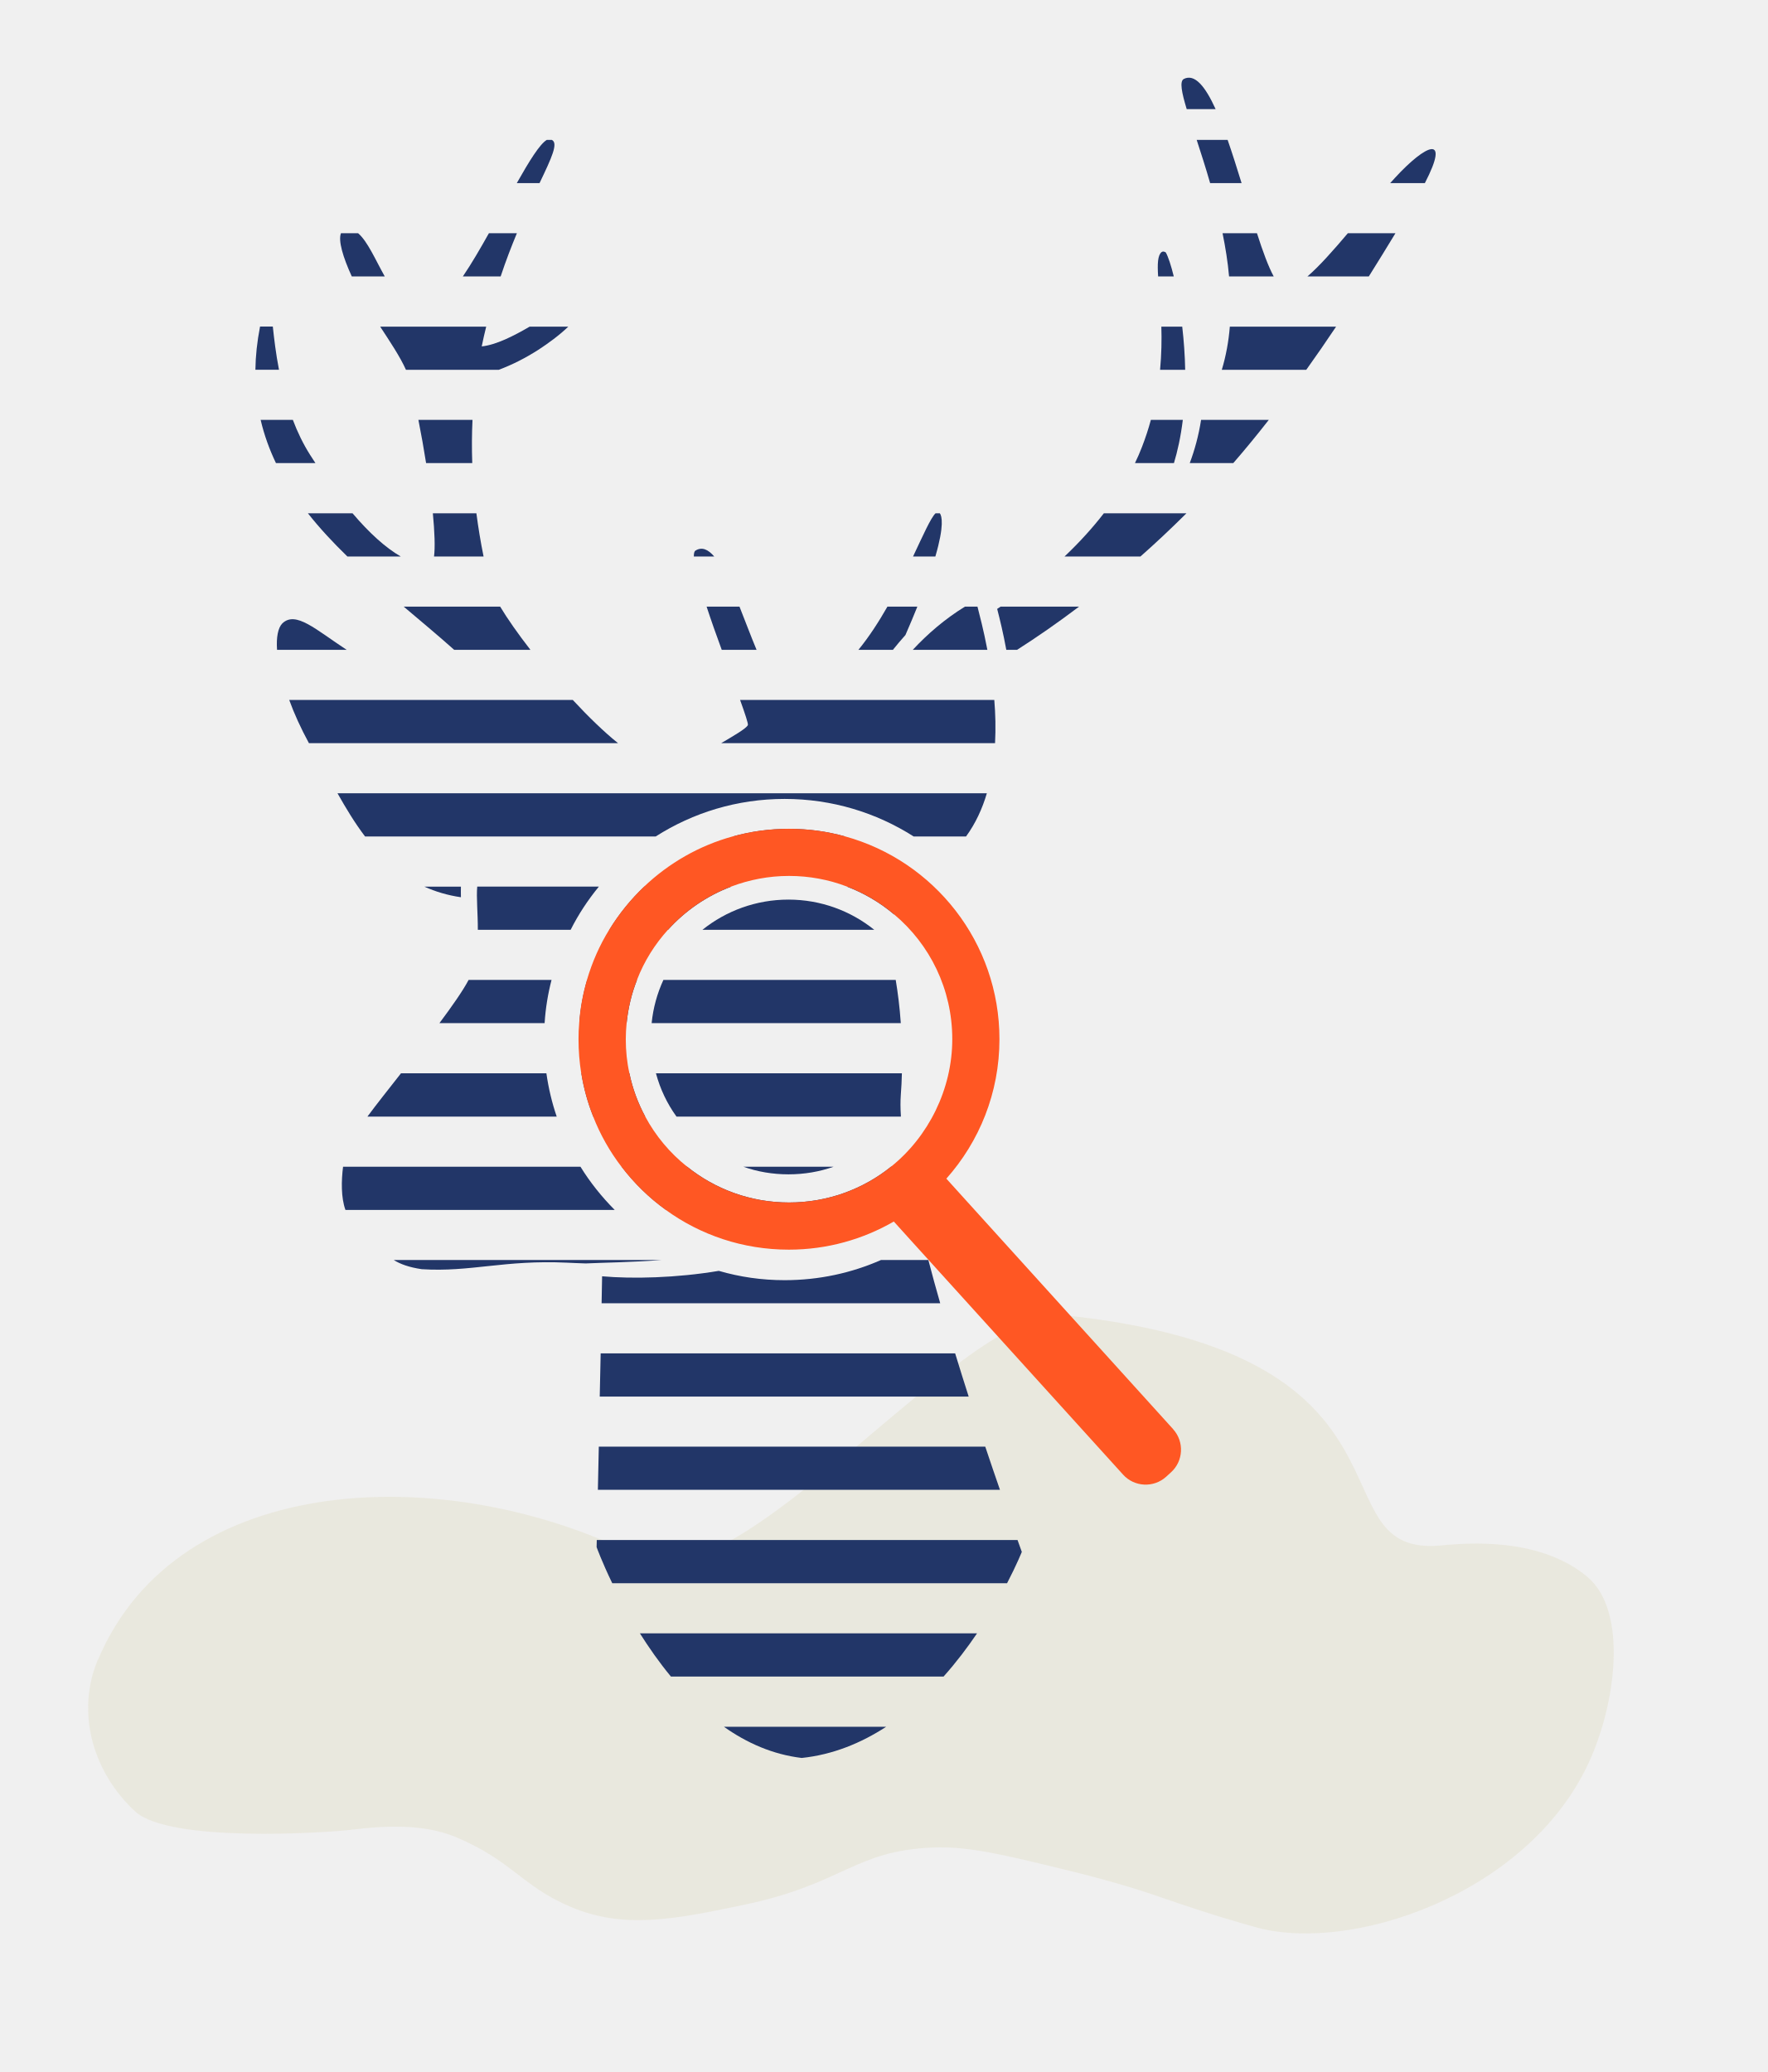
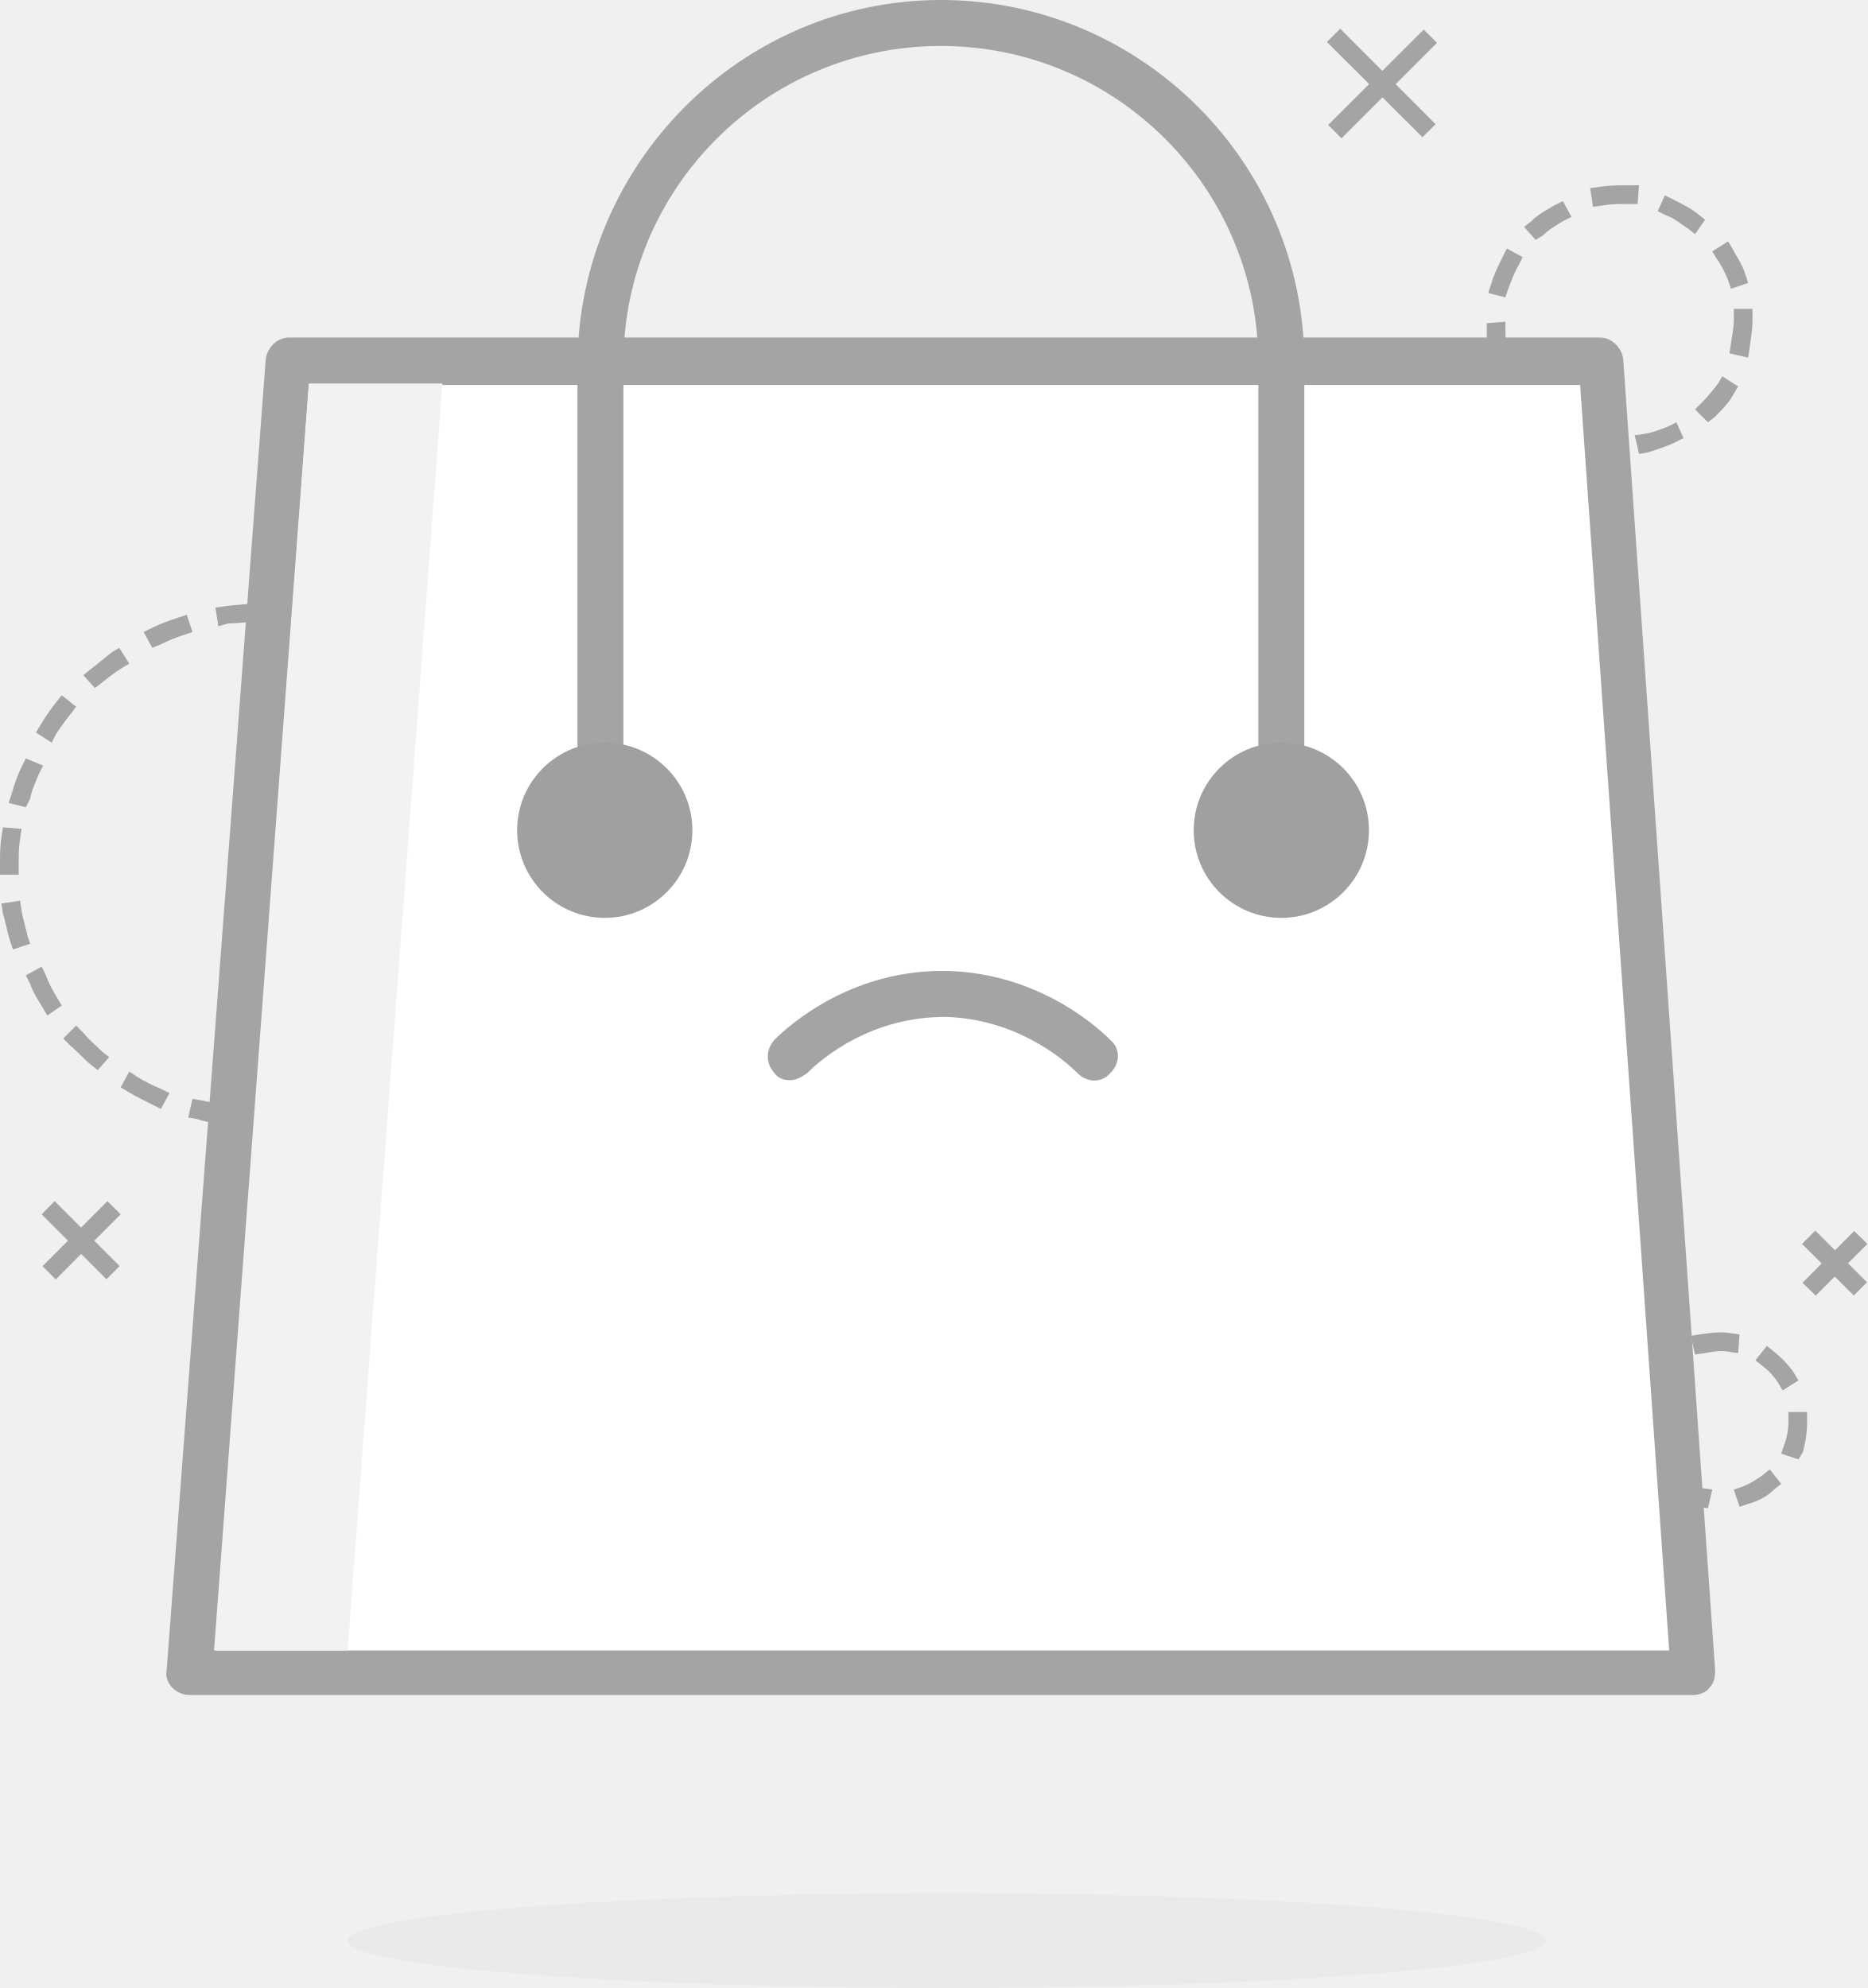
- <svg xmlns="http://www.w3.org/2000/svg" id="OBJECTS" version="1.1" viewBox="0 0 209.11 245.11">
-   <defs>
-     <style>
-       .cls-1 {
-         fill: #e5e2d1;
-         isolation: isolate;
-         opacity: .56;
-       }
- 
-       .cls-1, .cls-2, .cls-3 {
-         stroke-width: 0px;
-       }
- 
-       .cls-2 {
-         fill: #223668;
-       }
- 
-       .cls-3 {
-         fill: #ff5723;
-       }
-     </style>
-   </defs>
-   <path class="cls-1" d="M11.57,196.34c-2.6,6.19-.63,13.3,4.43,17.96,4.02,3.7,22.4,2.55,25.79,2.13,5.89-.74,9.49-.21,12.19.92,6.6,2.78,7.67,5.71,13.43,8.19,6.39,2.75,12.49,1.48,20.43-.17,12.04-2.51,13.11-6.42,22.47-6.81,4.18-.17,8.16.78,15.96,2.69,4.99,1.22,8.45,2.29,11.06,3.2,6.46,2.24,9.7,3.1,10.94,3.46,11.18,3.33,32.42-3.68,39.66-19.4,3.26-7.07,4.61-17.92-.13-21.94-2.4-2.04-7.33-4.75-17.23-3.76-15.54,1.55-.34-22.64-44.77-27.23-11.84-1.22-38.42,34.56-50.21,28.6-22.55-11.4-54.55-10.3-64,12.17Z" />
-   <g>
-     <path class="cls-2" d="M63.82,21.66h-2.69c1.47-2.6,2.72-4.63,3.55-5.11h.59c.79.37,0,2.08-1.45,5.11Z" />
-     <path class="cls-2" d="M145.21,16.55c.56,1.61,1.11,3.36,1.65,5.11h-3.72c-.53-1.85-1.09-3.57-1.59-5.11h3.67Z" />
-     <path class="cls-2" d="M168.54,21.66h-4.1c.2-.23.4-.44.59-.65,3.62-3.93,6.57-5.26,3.51.65Z" />
-   </g>
-   <path class="cls-2" d="M143.78,12.91h-3.41c-.6-1.98-.85-3.27-.36-3.56,1.31-.69,2.57.9,3.78,3.56Z" />
-   <g>
-     <path class="cls-2" d="M45.51,32.7h-3.9c-1.05-2.3-1.62-4.23-1.28-5.11h2.03c1.12.96,2.04,3.13,3.15,5.11Z" />
-     <path class="cls-2" d="M61.14,27.59c-.64,1.54-1.3,3.24-1.92,5.11h-4.47c1.02-1.5,2.06-3.29,3.08-5.11h3.31Z" />
-     <path class="cls-2" d="M137.89,29.85c.3.54.63,1.55.95,2.85h-1.85c-.1-1.5-.05-2.51.41-2.88.14-.1.31-.08.49.04Z" />
-     <path class="cls-2" d="M148.68,27.59c.68,2.13,1.35,3.95,1.98,5.11h-5.28c-.15-1.73-.43-3.44-.77-5.11h4.06Z" />
-     <path class="cls-2" d="M165.06,27.59c-1.06,1.75-2.11,3.45-3.15,5.11h-7.26c1.4-1.2,3.06-3.08,4.78-5.11h5.64Z" />
-   </g>
-   <g>
-     <path class="cls-2" d="M33,43.74h-2.79c.02-1.62.2-3.32.55-5.11h1.51c.15,1.42.36,3.2.73,5.11Z" />
-     <path class="cls-2" d="M67.22,38.64c-1.04,1.01-2.39,1.99-3.54,2.74-1.57,1-3.05,1.75-4.69,2.37h-10.97c-.71-1.58-1.88-3.32-3.05-5.11h12.54c-.19.77-.37,1.54-.53,2.34,1.69-.18,3.75-1.22,5.67-2.34h4.57Z" />
-     <path class="cls-2" d="M139.84,38.64c.19,1.65.32,3.4.35,5.11h-2.97c.17-1.84.2-3.56.15-5.11h2.47Z" />
-     <path class="cls-2" d="M158.04,38.64c-1.18,1.77-2.36,3.47-3.53,5.11h-9.99c.5-1.66.81-3.37.95-5.11h12.58Z" />
-   </g>
-   <g>
-     <path class="cls-2" d="M37.31,54.78h-4.67c-.77-1.61-1.39-3.31-1.81-5.11h3.81c.54,1.43,1.21,2.83,2.04,4.14.21.33.42.66.63.97Z" />
-     <path class="cls-2" d="M55.86,54.78h-5.46c-.26-1.66-.57-3.39-.91-5.11h6.4c-.08,1.66-.09,3.36-.03,5.11Z" />
-     <path class="cls-2" d="M136.13,49.67h3.78c-.25,2.04-.63,3.72-1.05,5.11h-4.61c.31-.64.59-1.28.83-1.91.42-1.09.77-2.15,1.05-3.2Z" />
-     <path class="cls-2" d="M150.08,49.67c-1.4,1.79-2.8,3.5-4.2,5.11h-5.15c.57-1.51,1.05-3.24,1.34-5.11h8.01Z" />
-   </g>
-   <g>
-     <path class="cls-2" d="M47.41,65.83h-6.32c-1.68-1.63-3.26-3.32-4.67-5.11h5.28c1.98,2.33,3.9,4.07,5.7,5.11Z" />
-     <path class="cls-2" d="M51.34,65.83c.14-1.1.07-2.9-.14-5.11h5.15c.22,1.68.5,3.39.85,5.11h-5.86Z" />
-     <path class="cls-2" d="M84.48,65.83h-2.41c0-.37.05-.61.2-.7.76-.47,1.49-.14,2.21.7Z" />
-     <path class="cls-2" d="M111.17,60.72c.24.33.54,1.45-.53,5.11h-2.64c1.21-2.56,2.09-4.56,2.66-5.11h.51Z" />
-     <path class="cls-2" d="M140.34,60.72c-1.84,1.83-3.65,3.53-5.44,5.11h-8.98c1.77-1.68,3.32-3.39,4.65-5.11h9.78Z" />
-   </g>
-   <g>
-     <path class="cls-2" d="M41.01,76.87h-8.24c-.1-1.49.11-2.59.62-3.12,1.59-1.53,3.96.73,7.61,3.12Z" />
-     <path class="cls-2" d="M62.73,76.87h-9.01c-1.92-1.71-3.95-3.4-5.97-5.11h11.41c.86,1.43,2.11,3.22,3.58,5.11Z" />
-     <path class="cls-2" d="M89.49,76.87h-4.12c-.63-1.71-1.26-3.49-1.79-5.11h3.89c.68,1.71,1.35,3.51,2.02,5.11Z" />
-     <path class="cls-2" d="M108.51,71.76c-.41,1.03-.88,2.14-1.41,3.36-.51.58-1.01,1.15-1.48,1.75h-4.08c1.26-1.54,2.41-3.32,3.43-5.11h3.54Z" />
-     <path class="cls-2" d="M115.62,71.76c.24.96.73,2.78,1.17,5.11h-8.82c1.74-1.87,3.78-3.64,6.17-5.11h1.48Z" />
-     <path class="cls-2" d="M127.64,71.76c-2.54,1.92-4.98,3.61-7.33,5.11h-1.28c-.35-1.91-.75-3.57-1.08-4.84.14-.09.27-.18.41-.27h9.28Z" />
-   </g>
-   <g>
-     <path class="cls-2" d="M73.1,87.91h-36.56c-.96-1.77-1.75-3.5-2.33-5.11h33.54c1.84,1.98,3.69,3.78,5.35,5.11Z" />
-     <path class="cls-2" d="M117.7,87.91h-32.39c1.47-.87,2.94-1.71,3.15-2.13.07-.14-.31-1.29-.92-2.98h30.07c.14,1.66.18,3.38.09,5.11Z" />
-   </g>
-   <g>
-     <path class="cls-2" d="M93.33,98.05c2.3,0,4.53.31,6.64.9h-13.28c2.11-.59,4.34-.9,6.64-.9Z" />
-     <path class="cls-2" d="M116.73,93.84c-.54,1.83-1.33,3.56-2.46,5.11h-6.2c-4.41-2.81-9.64-4.44-15.26-4.44s-10.84,1.63-15.25,4.44h-34.38c-1.2-1.58-2.25-3.32-3.26-5.11h76.81Z" />
-   </g>
-   <g>
-     <g>
-       <path class="cls-2" d="M54.52,104.89c-.02.39,0,.8,0,1.25-1.59-.23-3.03-.67-4.32-1.25h4.32Z" />
-       <path class="cls-2" d="M56.44,104.88h14.4c-1.29,1.57-2.42,3.28-3.34,5.11h-10.98c.01-1.92-.19-3.84-.07-5.11Z" />
-       <path class="cls-2" d="M86.51,104.88c-2.89,1.09-5.45,2.85-7.49,5.11h-6.94c1.15-1.88,2.54-3.6,4.14-5.11h10.3Z" />
-       <path class="cls-2" d="M93.26,106.42c3.84,0,7.37,1.34,10.15,3.57h-20.32c2.78-2.23,6.33-3.57,10.17-3.57Z" />
-       <path class="cls-2" d="M107.94,104.88c-.68.92-1.45,2.1-2.18,3.3-1.65-1.4-3.54-2.52-5.6-3.3h7.78Z" />
-     </g>
-     <g>
-       <path class="cls-2" d="M55.43,115.92h9.81c-.43,1.65-.71,3.36-.82,5.11h-12.44c1.5-2.01,2.77-3.82,3.45-5.11Z" />
-       <path class="cls-2" d="M69.45,115.92h5.9c-.64,1.61-1.05,3.32-1.23,5.11h-5.59c.12-1.76.44-3.46.92-5.11Z" />
-       <path class="cls-2" d="M106.55,121.03h-29.47c.18-1.81.66-3.52,1.39-5.11h27.48c.25,1.5.47,3.21.6,5.11Z" />
-     </g>
-     <g>
-       <path class="cls-2" d="M64.63,126.97c.25,1.76.66,3.48,1.22,5.12h-22.39c1.11-1.5,2.52-3.27,3.97-5.12h17.2Z" />
-       <path class="cls-2" d="M74.45,126.97c.37,1.81,1.02,3.54,1.87,5.12h-6.14c-.65-1.62-1.13-3.33-1.41-5.12h5.68Z" />
-       <path class="cls-2" d="M106.56,131.98v.11h-26.54c-1.1-1.52-1.93-3.25-2.43-5.12h29.09c-.02.84-.06,1.7-.13,2.58-.05.73-.05,1.53.01,2.43Z" />
-     </g>
-     <g>
-       <path class="cls-2" d="M68.66,138.02c1.15,1.86,2.52,3.57,4.05,5.11h-31.85c-.53-1.47-.49-3.46-.28-5.11h28.08Z" />
-       <path class="cls-2" d="M93.26,138.92c-1.87,0-3.67-.31-5.33-.9h10.67c-1.67.59-3.46.9-5.33.9Z" />
-       <path class="cls-2" d="M108.34,143.12h-29.57c-1.99-1.43-3.75-3.15-5.24-5.11h7.74c3.31,2.66,7.5,4.24,12.06,4.24s8.78-1.58,12.07-4.24h1.91c.28,1.61.64,3.32,1.03,5.11Z" />
-     </g>
-   </g>
-   <g>
-     <path class="cls-2" d="M78.3,149.05c-3.63.28-6.93.31-9.02.41-.74-.03-1.49-.05-2.21-.09-7.44-.35-11.4,1.14-17.19.77-1.48-.22-2.54-.6-3.31-1.09h31.72Z" />
-     <path class="cls-2" d="M111.21,154.17h-40.05l.06-3.19c3.57.32,8.81.2,13.79-.64h.02c2.48.72,5.07,1.1,7.78,1.1,4.06,0,7.92-.85,11.41-2.39h5.59c.43,1.68.91,3.39,1.4,5.11Z" />
-   </g>
-   <path class="cls-2" d="M114.58,165.21h-43.64l.11-5.11h41.93c.53,1.74,1.07,3.45,1.6,5.11Z" />
-   <path class="cls-2" d="M118.27,176.24h-47.55l.11-5.11h45.71c.62,1.86,1.21,3.58,1.74,5.11Z" />
-   <path class="cls-2" d="M120.87,183.57s-.59,1.49-1.75,3.72h-46.7c-1.23-2.55-1.85-4.27-1.85-4.27l.02-.84h49.77c.32.89.5,1.39.5,1.39Z" />
-   <path class="cls-2" d="M115.57,193.22c-1.14,1.68-2.46,3.43-3.96,5.11h-32.25c-1.39-1.68-2.6-3.42-3.67-5.11h39.88Z" />
-   <path class="cls-2" d="M104.82,204.27c-2.94,1.91-6.27,3.3-9.99,3.69-3.42-.41-6.49-1.77-9.2-3.69h19.19Z" />
-   <path class="cls-3" d="M138.78,169.08l-24.67-27.25-2.17-2.4c3.9-4.39,6.28-10.15,6.28-16.5,0-11.44-7.73-21.09-18.26-23.99-2.11-.59-4.34-.9-6.64-.9s-4.53.31-6.64.9c-3.98,1.09-7.56,3.16-10.48,5.93-1.59,1.51-2.98,3.22-4.14,5.11-1.13,1.83-2.01,3.82-2.63,5.93-.48,1.64-.8,3.34-.92,5.11-.06.62-.08,1.26-.08,1.91,0,1.38.11,2.72.32,4.03.29,1.79.77,3.5,1.41,5.12.84,2.15,1.97,4.14,3.34,5.93,1.49,1.95,3.25,3.68,5.24,5.11,4.09,2.97,9.12,4.71,14.57,4.71,4.53,0,8.76-1.22,12.42-3.33.01.01.02.02.04.05l2.24,2.48,24.84,27.42c1.32,1.46,3.61,1.58,5.08.25l.59-.54c1.46-1.32,1.58-3.61.25-5.08ZM76.32,132.08c-.85-1.58-1.5-3.31-1.87-5.12-.29-1.29-.43-2.65-.43-4.03,0-.65.04-1.28.1-1.91.18-1.79.6-3.5,1.23-5.11.85-2.21,2.11-4.21,3.67-5.93,2.04-2.25,4.6-4.02,7.49-5.11,2.12-.8,4.42-1.25,6.82-1.25s4.71.44,6.83,1.25c2.06.78,3.94,1.89,5.6,3.3,4.21,3.52,6.88,8.83,6.88,14.76s-2.83,11.54-7.24,15.08c-3.3,2.66-7.5,4.24-12.07,4.24s-8.75-1.58-12.06-4.24c-2.03-1.62-3.72-3.63-4.95-5.93Z" />
+ <svg xmlns="http://www.w3.org/2000/svg" viewBox="0 0 130 138.4" enable-background="new 0 0 130 138.4">
+   <style type="text/css">.st0{fill:#A4A4A4;} .st1{fill:#FFFFFF;} .st2{fill:#A0A0A0;} .st3{fill:#F2F2F2;} .st4{fill:#EAEAEA;}</style>
+   <path d="M118.9 105l-.7-.1c-.7-.1-1.3-.4-1.9-.8l-.5-.3.7-1.1.5.3c.5.3.9.5 1.5.6l.7.1-.3 1.3zm2.2-.1l-.4-1.2.6-.2c.5-.2 1-.5 1.4-.8l.5-.4.8 1-.5.4c-.5.5-1.1.8-1.8 1l-.6.2zm-6.6-2.7l-.3-.6c-.3-.6-.5-1.3-.6-2l-.1-.7 1.3-.1.1.7c.1.5.2 1.1.5 1.6l.3.6-1.2.5zm10.7-.6l-1.2-.4.2-.6c.2-.5.3-1.1.3-1.6v-.7h1.3v.7h-.7.7c0 .7-.1 1.4-.3 2.1l-.3.5zM115 97.4l-1.1-.5.3-.6c.3-.6.7-1.2 1.2-1.7l.5-.5.9.9-.5.5c-.4.4-.7.8-.9 1.3l-.4.6zm9.1-.6l-.3-.5c-.3-.5-.7-.9-1.1-1.2l-.5-.4.8-1 .5.4c.5.4 1 .9 1.4 1.5l.3.5-1.1.7zm-6.1-2.5l-.3-1.3.6-.1c.7-.1 1.4-.2 2.1-.1l.7.1-.1 1.3-.7-.1c-.5-.1-1.1 0-1.6.1l-.7.1zM18.3 78.5v-1.3h.7c.6 0 1.2-.1 1.8-.1l.7-.1.2 1.3-.7.1c-.7.1-1.3.1-1.9.1h-.8zm-2-.1l-.7-.1c-.7-.1-1.3-.2-1.9-.4l-.6-.1.3-1.3.6.1c.6.1 1.2.3 1.8.3l.7.1-.2 1.4zm7.1-.6l-.4-1.2.6-.2c.6-.2 1.1-.4 1.7-.7l.6-.3.5 1.1-.6.3c-.6.3-1.2.5-1.8.7l-.6.3zm-12.2-.6l-.6-.3c-.6-.3-1.2-.6-1.7-.9l-.5-.3.6-1.1.6.4c.5.3 1.1.6 1.6.8l.6.3-.6 1.1zm16.9-1.6l-.7-1.1.5-.3c.5-.3 1-.7 1.5-1.1l.5-.4.8.9-.5.4c-.5.4-1 .8-1.5 1.2l-.6.4zM6.8 74.5l-.5-.4c-.5-.4-.9-.9-1.4-1.3l-.5-.5.9-.9.5.5c.4.5.9.9 1.3 1.3l.5.4-.8.9zM32 72.2l-1-.8.4-.5c.4-.5.7-.9 1.1-1.5l.3-.5 1.1.7-.3.5c-.3.5-.7 1.1-1.1 1.6l-.5.5zM3.3 70.7l-.3-.5c-.3-.5-.7-1.1-.9-1.7l-.3-.6 1.1-.6.3.6c.2.6.5 1.1.8 1.6l.3.5-1 .7zm31.5-2.8l-1.2-.5.3-.6c.2-.5.5-1.1.6-1.7l.2-.6 1.2.3-.2.6c-.2.7-.4 1.3-.7 1.9l-.2.6zM.9 66.1l-.2-.6c-.2-.6-.3-1.3-.5-1.9l-.1-.7 1.3-.2.1.7c.1.6.3 1.2.4 1.7l.2.6-1.2.4zm35.4-3.2l-1.3-.2.1-.7c.1-.6.1-1.2.1-1.8v-.7h1.3v.7c0 .7 0 1.3-.1 1.9l-.1.8zm-35-2H0v-.7c0-.7 0-1.3.1-1.9l.1-.7 1.3.1-.1.7c-.1.6-.1 1.2-.1 1.8v.7zM35 57.8l-.1-.7c-.1-.6-.3-1.2-.4-1.7l-.2-.6 1.2-.3.2.6c.2.6.3 1.3.5 1.9l.1.7-1.3.1zM1.8 56.2l-1.2-.3.2-.6c.2-.7.4-1.3.7-1.9l.3-.6 1.2.5-.3.6c-.2.5-.5 1.1-.6 1.7l-.3.6zm31.8-3l-.3-.6c-.3-.5-.6-1.1-.9-1.6l-.3-.5 1.1-.7.3.5c.3.5.7 1.1 1 1.7l.3.6-1.2.6zm-30-1.5L2.5 51l.3-.5c.3-.5.7-1.1 1.1-1.6l.4-.5 1 .8-.3.4c-.4.5-.7.9-1.1 1.5l-.3.6zM31 49.1l-.5-.5c-.4-.5-.9-.9-1.3-1.3l-.4-.3.8-.9.5.4c.5.4.9.9 1.4 1.3l.5.5-1 .8zM6.6 47.9l-.8-.9.5-.4c.5-.4 1-.8 1.5-1.2l.5-.3.7 1.1-.5.3c-.5.3-1 .7-1.5 1.1l-.4.3zM27.4 46l-.5-.3c-.5-.3-1.1-.6-1.6-.8l-.6-.3.5-1.1.6.3c.6.3 1.2.6 1.7.9l.5.3-.6 1zm-16.8-.9L10 44l.6-.3c.6-.3 1.2-.5 1.8-.7l.6-.2.4 1.2-.6.2c-.6.2-1.1.4-1.7.7l-.5.2zM23 44l-.6-.1c-.6-.1-1.2-.3-1.8-.3l-.7-.1.2-1.3.7.1c.7.1 1.3.2 1.9.4l.6.1L23 44zm-7.8-.4l-.2-1.3.7-.1c.7-.1 1.3-.1 1.9-.2h.7l.1 1.3h-.7c-.6 0-1.2.1-1.8.1l-.7.2zM112.1 31.7l-.7-.1c-.7-.1-1.3-.3-1.9-.5l-.6-.2.5-1.2.6.2c.5.2 1.1.3 1.7.4l.7.1-.3 1.3zm2-.1l-.3-1.3.7-.1c.6-.1 1.1-.3 1.6-.5l.6-.3.5 1.1-.6.3c-.6.3-1.3.5-1.9.7l-.6.1zm-7-1.8l-.5-.4c-.5-.5-.9-.9-1.4-1.5l-.4-.5 1-.8.4.5c.3.5.7.9 1.2 1.3l.5.4-.8 1zm11.8-.4l-.9-.9.5-.5c.4-.4.8-.9 1.1-1.3l.3-.5 1.1.7-.3.5c-.3.6-.8 1.1-1.3 1.6l-.5.4zM104 25.7l-.2-.6c-.2-.7-.3-1.3-.3-1.9v-.7l1.3-.1v.7c0 .6.1 1.1.3 1.7l.2.6-1.3.3zm17.7-.8l-1.3-.3.1-.7c.1-.6.2-1.1.2-1.7v-.7h1.3v.7c0 .7-.1 1.3-.2 2l-.1.7zm-16.9-4.2l-1.2-.3.2-.6c.2-.7.5-1.3.8-1.9l.3-.6 1.1.6-.3.6c-.3.5-.5 1.1-.7 1.6l-.2.6zm15.7-.6l-.2-.6c-.2-.5-.5-1.1-.8-1.5l-.3-.5 1.1-.7.3.5c.3.6.7 1.1.9 1.8l.2.6-1.2.4zm-13.6-3.4l-.8-.9.5-.4c.5-.5 1.1-.8 1.6-1.1l.6-.3.6 1.1-.6.3c-.5.3-1 .6-1.4 1l-.5.3zm11.1-.4l-.5-.4c-.5-.3-.9-.7-1.5-.9l-.6-.3.5-1.1.6.3c.6.3 1.2.6 1.7 1l.5.4-.7 1zm-7.1-1.9l-.2-1.3.7-.1c.7-.1 1.3-.1 2-.1h.7l-.1 1.3h-.7c-.6 0-1.1 0-1.7.1l-.7.1z" class="st0" />
+   <path d="M117.9 116.4H13.2L20 25.1h91.3c.2 0 .2 0 6.6 91.3z" class="st1" />
+   <path d="M117.9 118H13.2c-.5 0-.9-.2-1.2-.5-.3-.3-.5-.8-.4-1.2L18.5 25c.1-.8.8-1.5 1.6-1.5h91.3c.8 0 1.5.7 1.6 1.5l6.4 91.3c0 .5-.1.9-.4 1.2-.2.3-.7.5-1.1.5zM15 114.9h101.2L110 26.8H21.5L15 114.9zM90.8 59.4h-3.2V25.3c0-12.2-9.9-22.1-22.1-22.1s-22.1 9.9-22.1 22.1v34.2h-3.2V25.3C40.3 11.4 51.6 0 65.5 0s25.3 11.3 25.3 25.3v34.1z" class="st0" />
+   <circle cx="89.2" cy="57.8" r="6.1" class="st2" />
+   <circle cx="42.1" cy="57.8" r="6.1" class="st2" />
+   <path d="M24.2 114.9h-9.3l6.6-88.2h9.3z" class="st3" />
+   <path d="M92.46 8.7l6.65-6.64.93.92-6.65 6.65zM92.37 2.92L93.3 2l6.64 6.65-.92.9zM2.96 88.15l4.52-4.53.92.92-4.52 4.53zM2.9 84.54l.9-.92 4.53 4.52-.92.92zM125.48 89.3l3.6-3.6.92.9-3.6 3.6zM125.45 86.6l.92-.93 3.6 3.6-.92.92z" class="st0" />
+   <path d="M55 73.6c.7-.7 4.8-4.5 11-4.3 5.6.1 9.3 3.5 10.1 4.3" class="st1" />
+   <path d="M55 75.2c-.4 0-.8-.1-1.1-.5-.6-.7-.6-1.6 0-2.3 1.2-1.2 5.6-5 12.2-4.8 5.8.2 9.8 3.4 11.2 4.8.7.6.7 1.6 0 2.3-.6.7-1.6.7-2.3 0-1.1-1.1-4.3-3.7-9-3.9-5.3-.1-8.8 2.9-9.8 3.9-.4.3-.8.5-1.2.5z" class="st0" />
+   <ellipse cx="65.9" cy="135.1" class="st4" rx="41.7" ry="3.3" />
</svg>
